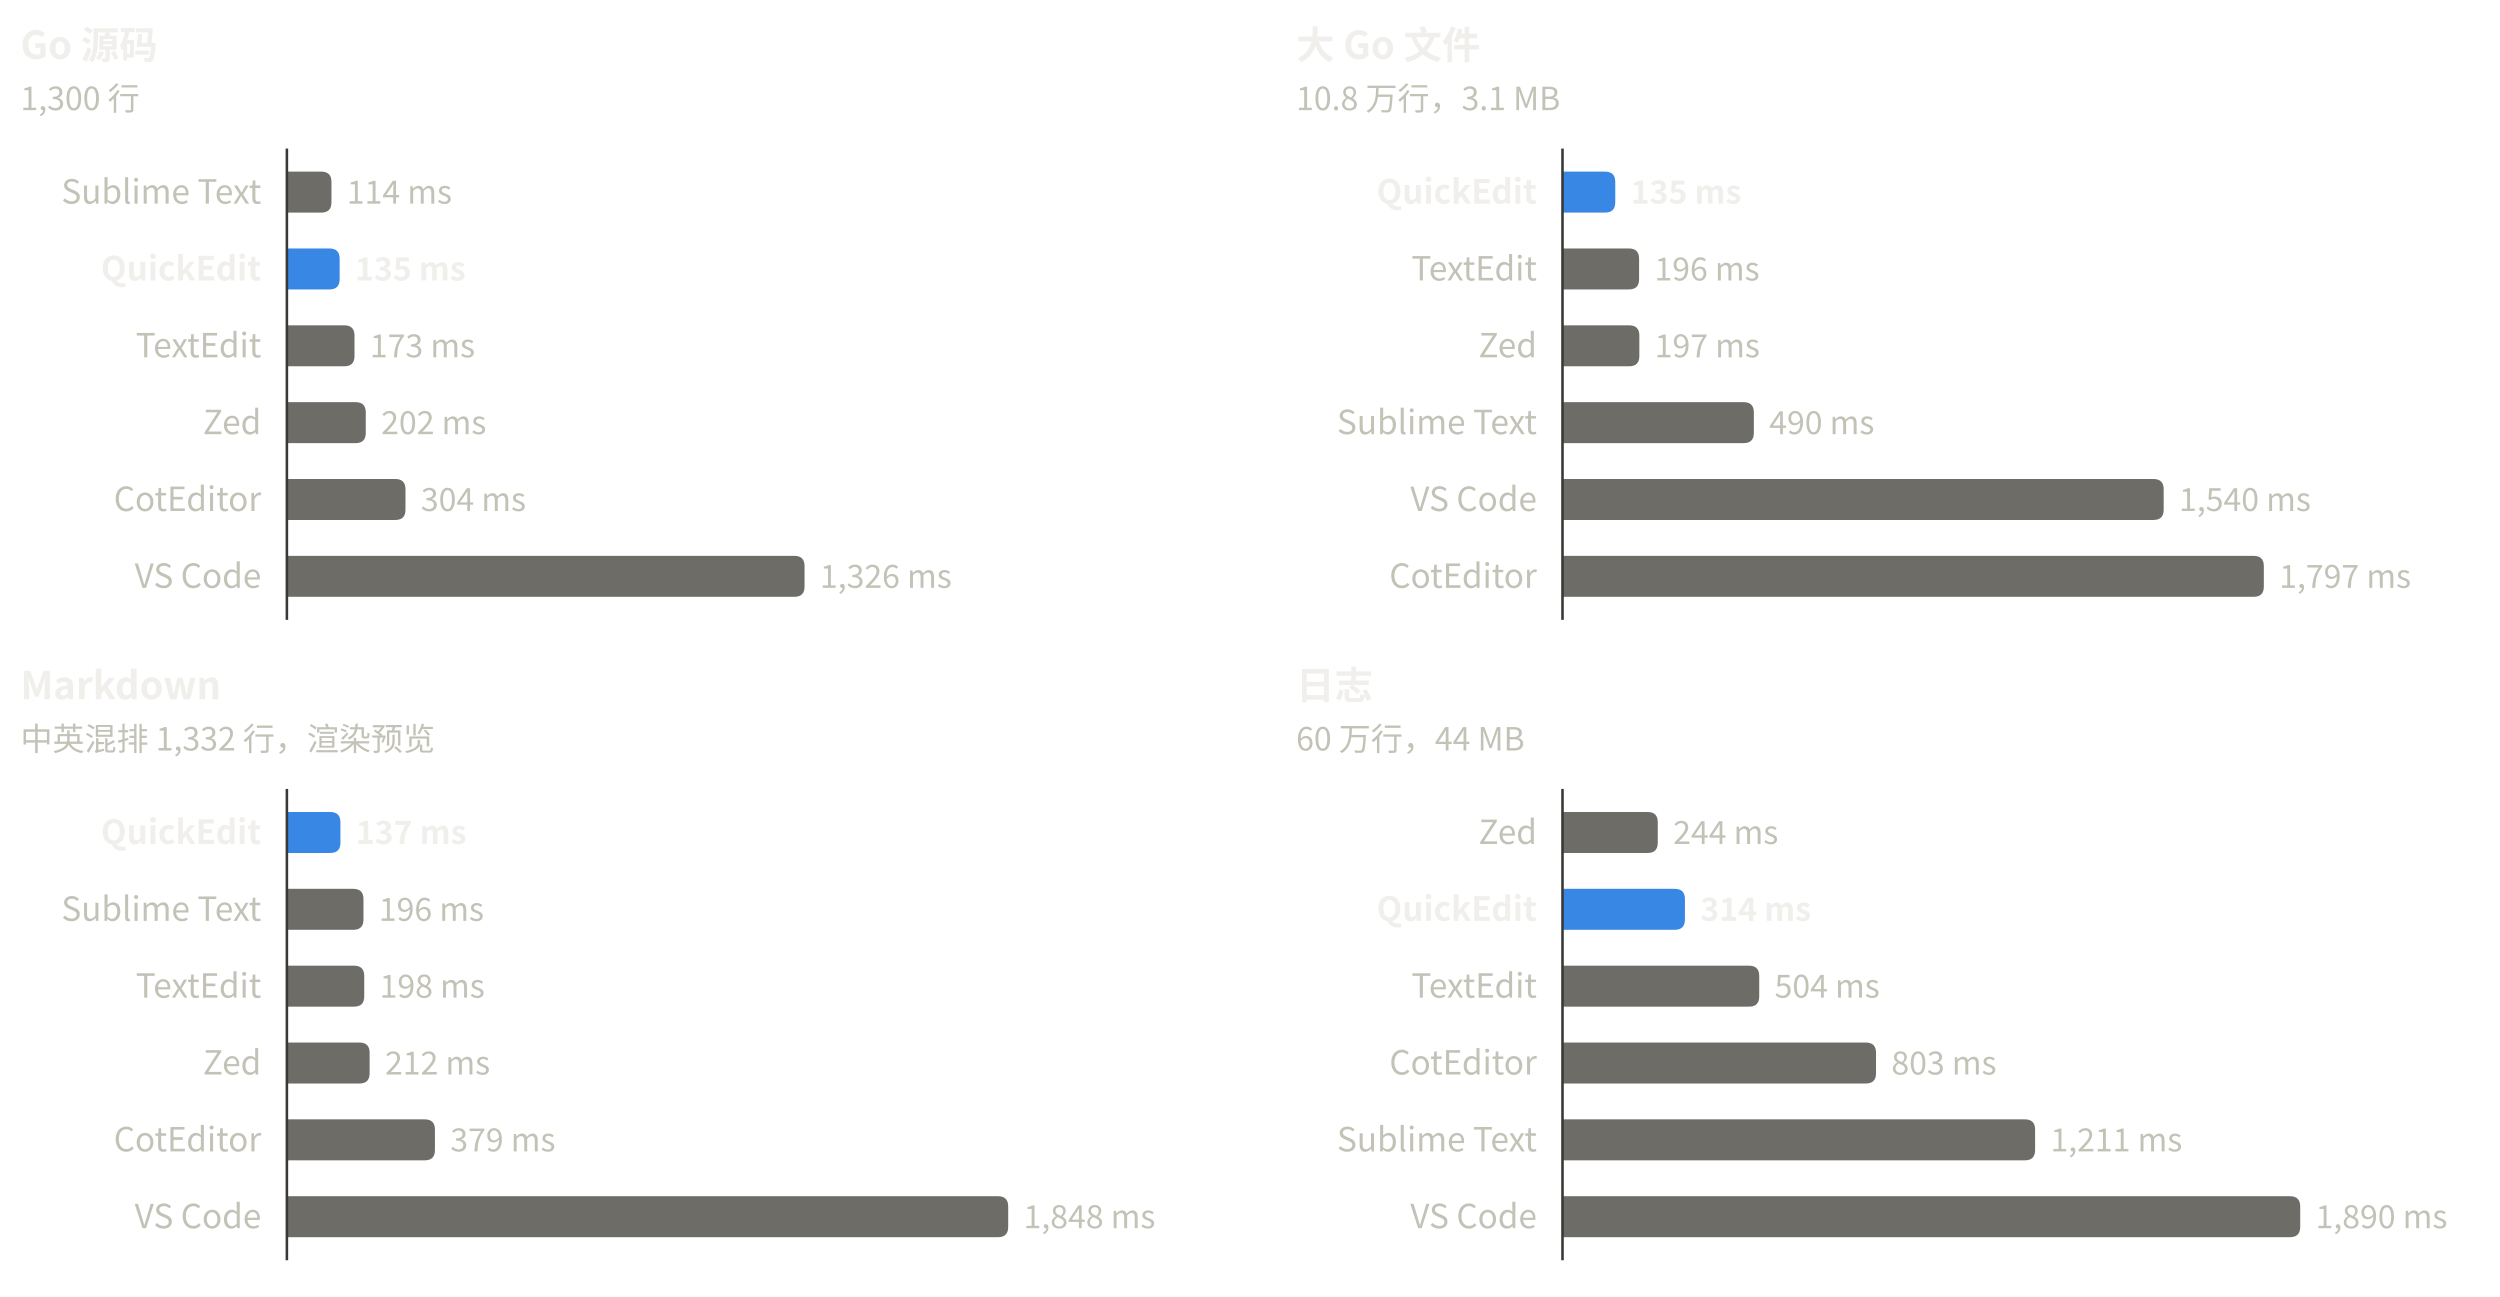
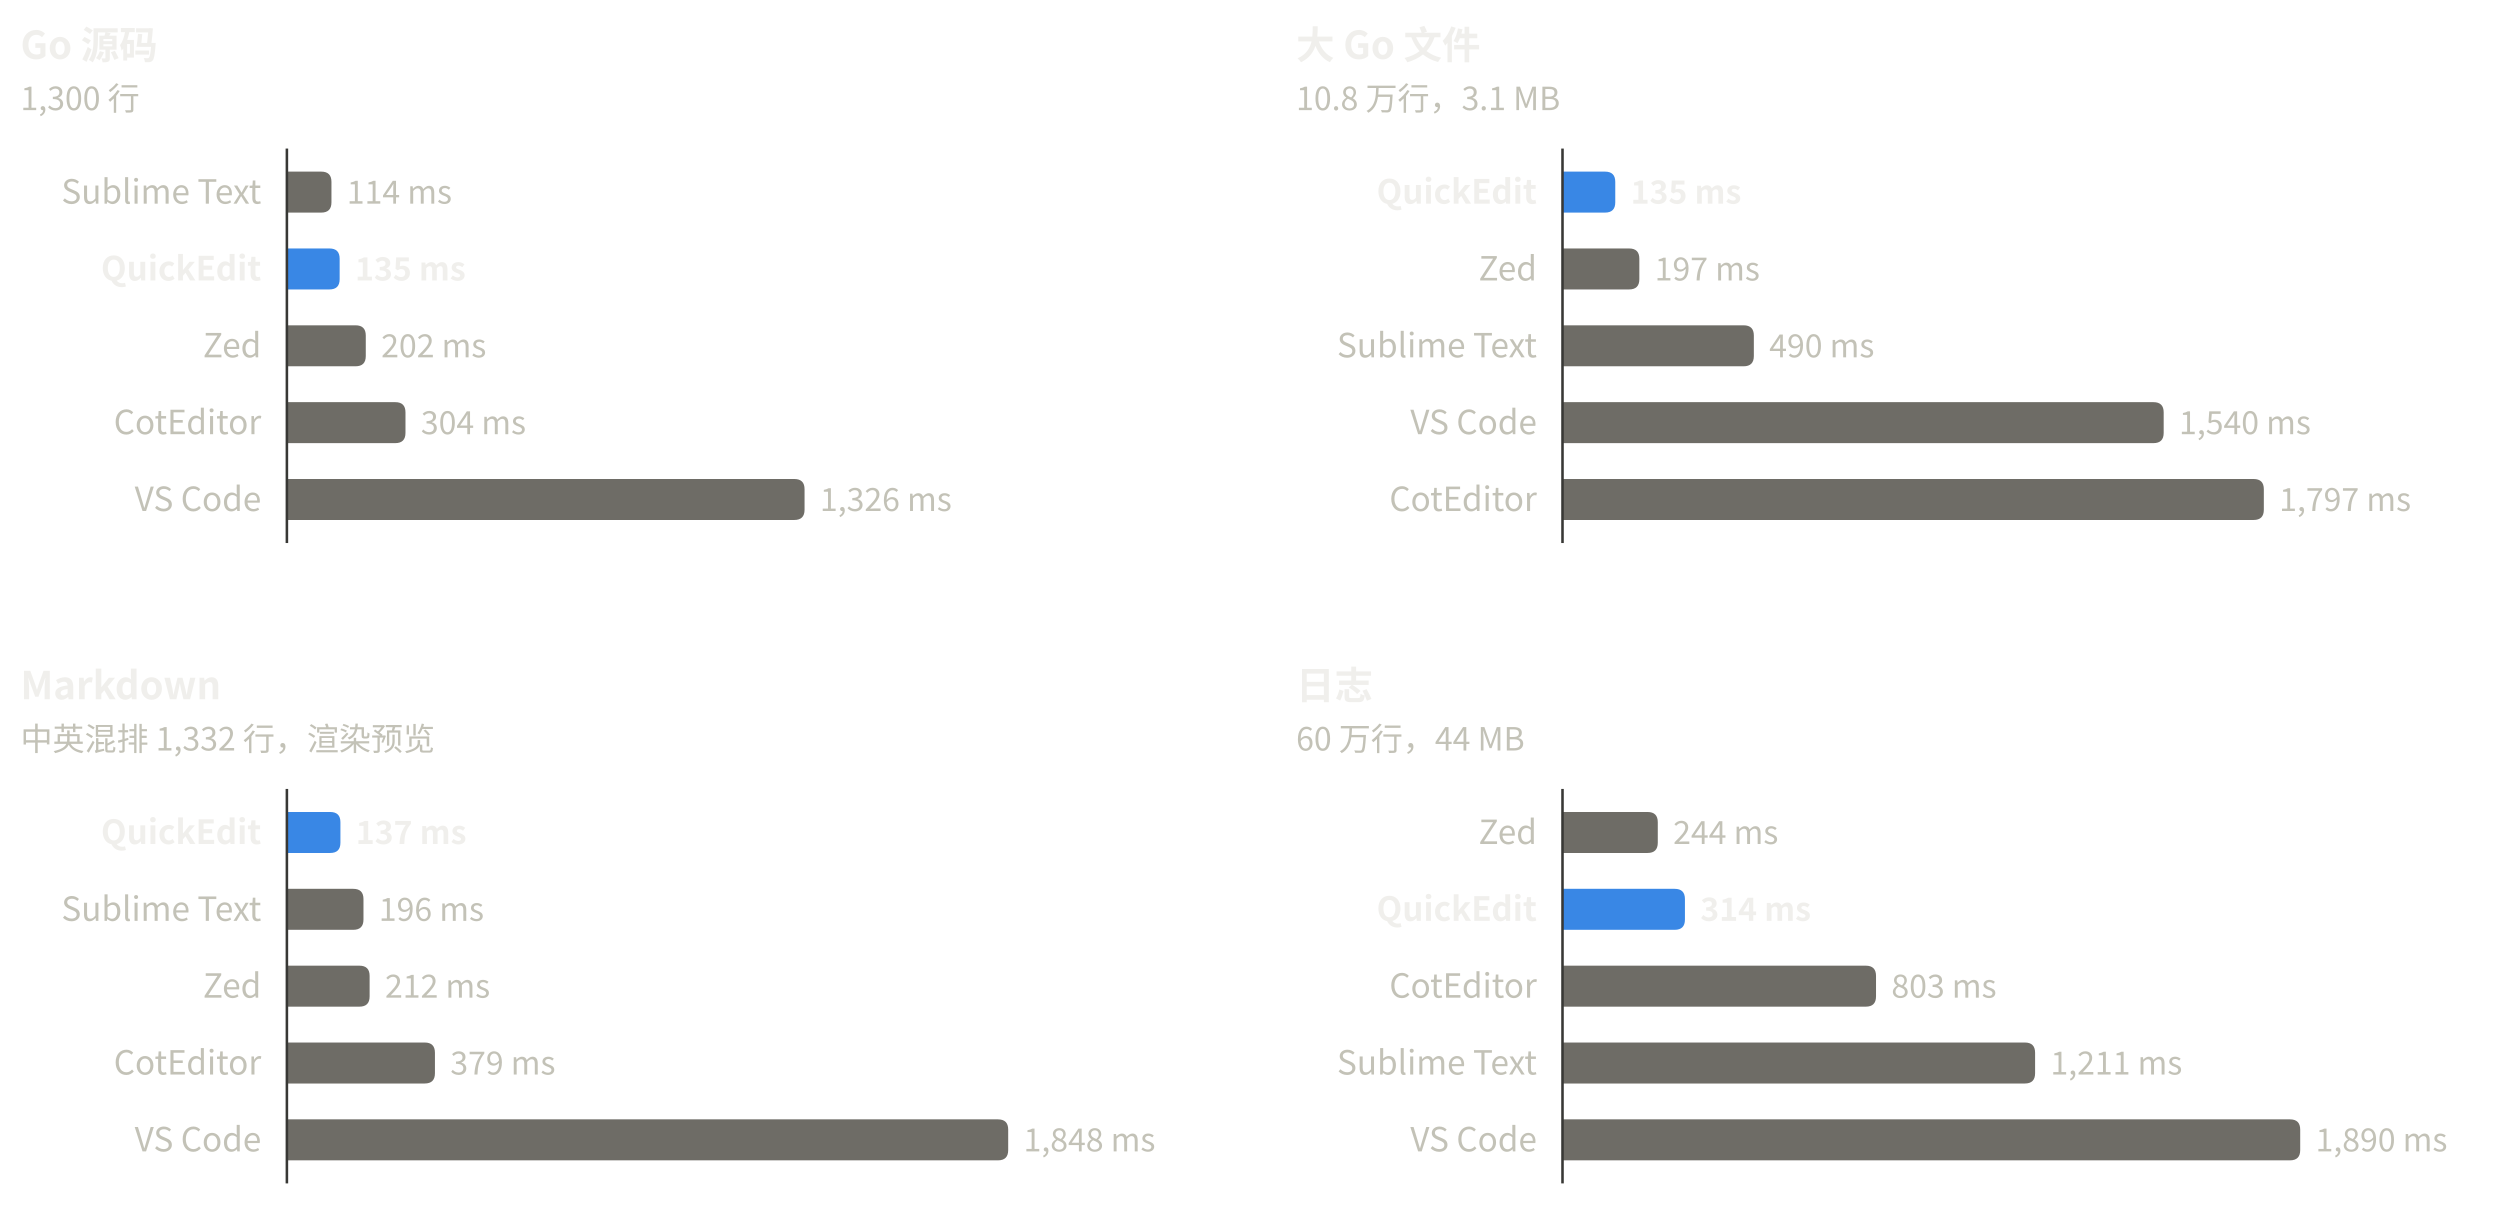
- <svg xmlns="http://www.w3.org/2000/svg" width="976" height="506" viewBox="-8 -8 976 506" role="img" aria-label="编辑器都在后台待命时，打开四种文件的毫秒数" font-family="-apple-system, BlinkMacSystemFont, &quot;Segoe UI&quot;, &quot;PingFang SC&quot;, &quot;Hiragino Sans GB&quot;, &quot;Noto Sans CJK SC&quot;, &quot;Microsoft YaHei&quot;, sans-serif">
+ <svg xmlns="http://www.w3.org/2000/svg" width="976" height="476" viewBox="-8 -8 976 476" role="img" aria-label="编辑器都在后台待命时，打开四种文件的毫秒数" font-family="-apple-system, BlinkMacSystemFont, &quot;Segoe UI&quot;, &quot;PingFang SC&quot;, &quot;Hiragino Sans GB&quot;, &quot;Noto Sans CJK SC&quot;, &quot;Microsoft YaHei&quot;, sans-serif">
  <text x="0.0" y="15.0" font-size="15" font-weight="600" fill="#f0efec" text-anchor="start" style="">Go 源码</text>
  <text x="0.0" y="35.0" font-size="12.5" font-weight="400" fill="#c3c2b7" text-anchor="start" style="">1,300 行</text>
  <text x="94.0" y="71.5" font-size="13" font-weight="400" fill="#c3c2b7" text-anchor="end" style="">Sublime Text</text>
  <path d="M104.0,59.0 H117.4 Q121.4,59.0 121.4,63.0 V71.0 Q121.4,75.0 117.4,75.0 H104.0 Z" fill="#6e6c66" />
  <text x="127.4" y="71.5" font-size="12.5" font-weight="400" fill="#c3c2b7" text-anchor="start" style="font-variant-numeric: tabular-nums;">114 ms</text>
  <text x="94.0" y="101.5" font-size="13" font-weight="600" fill="#f0efec" text-anchor="end" style="">QuickEdit</text>
  <path d="M104.0,89.0 H120.6 Q124.6,89.0 124.6,93.0 V101.0 Q124.6,105.0 120.6,105.0 H104.0 Z" fill="#3987e5" />
  <text x="130.6" y="101.5" font-size="12.5" font-weight="600" fill="#f0efec" text-anchor="start" style="font-variant-numeric: tabular-nums;">135 ms</text>
-   <text x="94.0" y="131.5" font-size="13" font-weight="400" fill="#c3c2b7" text-anchor="end" style="">TextEdit</text>
-   <path d="M104.0,119.0 H126.4 Q130.4,119.0 130.4,123.0 V131.0 Q130.4,135.0 126.4,135.0 H104.0 Z" fill="#6e6c66" />
-   <text x="136.4" y="131.5" font-size="12.5" font-weight="400" fill="#c3c2b7" text-anchor="start" style="font-variant-numeric: tabular-nums;">173 ms</text>
-   <text x="94.0" y="161.5" font-size="13" font-weight="400" fill="#c3c2b7" text-anchor="end" style="">Zed</text>
-   <path d="M104.0,149.0 H130.8 Q134.8,149.0 134.8,153.0 V161.0 Q134.8,165.0 130.8,165.0 H104.0 Z" fill="#6e6c66" />
-   <text x="140.8" y="161.5" font-size="12.5" font-weight="400" fill="#c3c2b7" text-anchor="start" style="font-variant-numeric: tabular-nums;">202 ms</text>
-   <text x="94.0" y="191.5" font-size="13" font-weight="400" fill="#c3c2b7" text-anchor="end" style="">CotEditor</text>
-   <path d="M104.0,179.0 H146.3 Q150.3,179.0 150.3,183.0 V191.0 Q150.3,195.0 146.3,195.0 H104.0 Z" fill="#6e6c66" />
-   <text x="156.3" y="191.5" font-size="12.5" font-weight="400" fill="#c3c2b7" text-anchor="start" style="font-variant-numeric: tabular-nums;">304 ms</text>
-   <text x="94.0" y="221.5" font-size="13" font-weight="400" fill="#c3c2b7" text-anchor="end" style="">VS Code</text>
-   <path d="M104.0,209.0 H302.1 Q306.1,209.0 306.1,213.0 V221.0 Q306.1,225.0 302.1,225.0 H104.0 Z" fill="#6e6c66" />
-   <text x="312.1" y="221.5" font-size="12.5" font-weight="400" fill="#c3c2b7" text-anchor="start" style="font-variant-numeric: tabular-nums;">1,326 ms</text>
-   <line x1="104.0" y1="50" x2="104.0" y2="234" stroke="#383835" stroke-width="1" />
+   <text x="94.0" y="131.5" font-size="13" font-weight="400" fill="#c3c2b7" text-anchor="end" style="">Zed</text>
+   <path d="M104.0,119.0 H130.8 Q134.8,119.0 134.8,123.0 V131.0 Q134.8,135.0 130.8,135.0 H104.0 Z" fill="#6e6c66" />
+   <text x="140.8" y="131.5" font-size="12.5" font-weight="400" fill="#c3c2b7" text-anchor="start" style="font-variant-numeric: tabular-nums;">202 ms</text>
+   <text x="94.0" y="161.5" font-size="13" font-weight="400" fill="#c3c2b7" text-anchor="end" style="">CotEditor</text>
+   <path d="M104.0,149.0 H146.3 Q150.3,149.0 150.3,153.0 V161.0 Q150.3,165.0 146.3,165.0 H104.0 Z" fill="#6e6c66" />
+   <text x="156.3" y="161.5" font-size="12.5" font-weight="400" fill="#c3c2b7" text-anchor="start" style="font-variant-numeric: tabular-nums;">304 ms</text>
+   <text x="94.0" y="191.5" font-size="13" font-weight="400" fill="#c3c2b7" text-anchor="end" style="">VS Code</text>
+   <path d="M104.0,179.0 H302.1 Q306.1,179.0 306.1,183.0 V191.0 Q306.1,195.0 302.1,195.0 H104.0 Z" fill="#6e6c66" />
+   <text x="312.1" y="191.5" font-size="12.5" font-weight="400" fill="#c3c2b7" text-anchor="start" style="font-variant-numeric: tabular-nums;">1,326 ms</text>
+   <line x1="104.0" y1="50" x2="104.0" y2="204" stroke="#383835" stroke-width="1" />
  <text x="498.0" y="15.0" font-size="15" font-weight="600" fill="#f0efec" text-anchor="start" style="">大 Go 文件</text>
  <text x="498.0" y="35.0" font-size="12.5" font-weight="400" fill="#c3c2b7" text-anchor="start" style="">10.8 万行，3.1 MB</text>
  <text x="592.0" y="71.5" font-size="13" font-weight="600" fill="#f0efec" text-anchor="end" style="">QuickEdit</text>
  <path d="M602.0,59.0 H618.6 Q622.6,59.0 622.6,63.0 V71.0 Q622.6,75.0 618.6,75.0 H602.0 Z" fill="#3987e5" />
  <text x="628.6" y="71.5" font-size="12.5" font-weight="600" fill="#f0efec" text-anchor="start" style="font-variant-numeric: tabular-nums;">135 ms</text>
-   <text x="592.0" y="101.5" font-size="13" font-weight="400" fill="#c3c2b7" text-anchor="end" style="">TextEdit</text>
-   <path d="M602.0,89.0 H627.9 Q631.9,89.0 631.9,93.0 V101.0 Q631.9,105.0 627.9,105.0 H602.0 Z" fill="#6e6c66" />
-   <text x="637.9" y="101.5" font-size="12.5" font-weight="400" fill="#c3c2b7" text-anchor="start" style="font-variant-numeric: tabular-nums;">196 ms</text>
-   <text x="592.0" y="131.5" font-size="13" font-weight="400" fill="#c3c2b7" text-anchor="end" style="">Zed</text>
-   <path d="M602.0,119.0 H628.0 Q632.0,119.0 632.0,123.0 V131.0 Q632.0,135.0 628.0,135.0 H602.0 Z" fill="#6e6c66" />
-   <text x="638.0" y="131.5" font-size="12.5" font-weight="400" fill="#c3c2b7" text-anchor="start" style="font-variant-numeric: tabular-nums;">197 ms</text>
-   <text x="592.0" y="161.5" font-size="13" font-weight="400" fill="#c3c2b7" text-anchor="end" style="">Sublime Text</text>
-   <path d="M602.0,149.0 H672.7 Q676.7,149.0 676.7,153.0 V161.0 Q676.7,165.0 672.7,165.0 H602.0 Z" fill="#6e6c66" />
-   <text x="682.7" y="161.5" font-size="12.5" font-weight="400" fill="#c3c2b7" text-anchor="start" style="font-variant-numeric: tabular-nums;">490 ms</text>
-   <text x="592.0" y="191.5" font-size="13" font-weight="400" fill="#c3c2b7" text-anchor="end" style="">VS Code</text>
-   <path d="M602.0,179.0 H832.7 Q836.7,179.0 836.7,183.0 V191.0 Q836.7,195.0 832.7,195.0 H602.0 Z" fill="#6e6c66" />
-   <text x="842.7" y="191.5" font-size="12.5" font-weight="400" fill="#c3c2b7" text-anchor="start" style="font-variant-numeric: tabular-nums;">1,540 ms</text>
-   <text x="592.0" y="221.5" font-size="13" font-weight="400" fill="#c3c2b7" text-anchor="end" style="">CotEditor</text>
-   <path d="M602.0,209.0 H871.8 Q875.8,209.0 875.8,213.0 V221.0 Q875.8,225.0 871.8,225.0 H602.0 Z" fill="#6e6c66" />
-   <text x="881.8" y="221.5" font-size="12.5" font-weight="400" fill="#c3c2b7" text-anchor="start" style="font-variant-numeric: tabular-nums;">1,797 ms</text>
-   <line x1="602.0" y1="50" x2="602.0" y2="234" stroke="#383835" stroke-width="1" />
+   <text x="592.0" y="101.5" font-size="13" font-weight="400" fill="#c3c2b7" text-anchor="end" style="">Zed</text>
+   <path d="M602.0,89.0 H628.0 Q632.0,89.0 632.0,93.0 V101.0 Q632.0,105.0 628.0,105.0 H602.0 Z" fill="#6e6c66" />
+   <text x="638.0" y="101.5" font-size="12.5" font-weight="400" fill="#c3c2b7" text-anchor="start" style="font-variant-numeric: tabular-nums;">197 ms</text>
+   <text x="592.0" y="131.5" font-size="13" font-weight="400" fill="#c3c2b7" text-anchor="end" style="">Sublime Text</text>
+   <path d="M602.0,119.0 H672.7 Q676.7,119.0 676.7,123.0 V131.0 Q676.7,135.0 672.7,135.0 H602.0 Z" fill="#6e6c66" />
+   <text x="682.7" y="131.5" font-size="12.5" font-weight="400" fill="#c3c2b7" text-anchor="start" style="font-variant-numeric: tabular-nums;">490 ms</text>
+   <text x="592.0" y="161.5" font-size="13" font-weight="400" fill="#c3c2b7" text-anchor="end" style="">VS Code</text>
+   <path d="M602.0,149.0 H832.7 Q836.7,149.0 836.7,153.0 V161.0 Q836.7,165.0 832.7,165.0 H602.0 Z" fill="#6e6c66" />
+   <text x="842.7" y="161.5" font-size="12.5" font-weight="400" fill="#c3c2b7" text-anchor="start" style="font-variant-numeric: tabular-nums;">1,540 ms</text>
+   <text x="592.0" y="191.5" font-size="13" font-weight="400" fill="#c3c2b7" text-anchor="end" style="">CotEditor</text>
+   <path d="M602.0,179.0 H871.8 Q875.8,179.0 875.8,183.0 V191.0 Q875.8,195.0 871.8,195.0 H602.0 Z" fill="#6e6c66" />
+   <text x="881.8" y="191.5" font-size="12.5" font-weight="400" fill="#c3c2b7" text-anchor="start" style="font-variant-numeric: tabular-nums;">1,797 ms</text>
+   <line x1="602.0" y1="50" x2="602.0" y2="204" stroke="#383835" stroke-width="1" />
  <text x="0.0" y="265.0" font-size="15" font-weight="600" fill="#f0efec" text-anchor="start" style="">Markdown</text>
  <text x="0.0" y="285.0" font-size="12.5" font-weight="400" fill="#c3c2b7" text-anchor="start" style="">中英混排 1,332 行，渲染预览</text>
  <text x="94.0" y="321.5" font-size="13" font-weight="600" fill="#f0efec" text-anchor="end" style="">QuickEdit</text>
  <path d="M104.0,309.0 H120.9 Q124.9,309.0 124.9,313.0 V321.0 Q124.9,325.0 120.9,325.0 H104.0 Z" fill="#3987e5" />
  <text x="130.9" y="321.5" font-size="12.5" font-weight="600" fill="#f0efec" text-anchor="start" style="font-variant-numeric: tabular-nums;">137 ms</text>
  <text x="94.0" y="351.5" font-size="13" font-weight="400" fill="#c3c2b7" text-anchor="end" style="">Sublime Text</text>
  <path d="M104.0,339.0 H129.9 Q133.9,339.0 133.9,343.0 V351.0 Q133.9,355.0 129.9,355.0 H104.0 Z" fill="#6e6c66" />
  <text x="139.9" y="351.5" font-size="12.5" font-weight="400" fill="#c3c2b7" text-anchor="start" style="font-variant-numeric: tabular-nums;">196 ms</text>
-   <text x="94.0" y="381.5" font-size="13" font-weight="400" fill="#c3c2b7" text-anchor="end" style="">TextEdit</text>
-   <path d="M104.0,369.0 H130.2 Q134.2,369.0 134.2,373.0 V381.0 Q134.2,385.0 130.2,385.0 H104.0 Z" fill="#6e6c66" />
-   <text x="140.2" y="381.5" font-size="12.5" font-weight="400" fill="#c3c2b7" text-anchor="start" style="font-variant-numeric: tabular-nums;">198 ms</text>
-   <text x="94.0" y="411.5" font-size="13" font-weight="400" fill="#c3c2b7" text-anchor="end" style="">Zed</text>
-   <path d="M104.0,399.0 H132.3 Q136.3,399.0 136.3,403.0 V411.0 Q136.3,415.0 132.3,415.0 H104.0 Z" fill="#6e6c66" />
-   <text x="142.3" y="411.5" font-size="12.5" font-weight="400" fill="#c3c2b7" text-anchor="start" style="font-variant-numeric: tabular-nums;">212 ms</text>
-   <text x="94.0" y="441.5" font-size="13" font-weight="400" fill="#c3c2b7" text-anchor="end" style="">CotEditor</text>
-   <path d="M104.0,429.0 H157.8 Q161.8,429.0 161.8,433.0 V441.0 Q161.8,445.0 157.8,445.0 H104.0 Z" fill="#6e6c66" />
-   <text x="167.8" y="441.5" font-size="12.5" font-weight="400" fill="#c3c2b7" text-anchor="start" style="font-variant-numeric: tabular-nums;">379 ms</text>
-   <text x="94.0" y="471.5" font-size="13" font-weight="400" fill="#c3c2b7" text-anchor="end" style="">VS Code</text>
-   <path d="M104.0,459.0 H381.6 Q385.6,459.0 385.6,463.0 V471.0 Q385.6,475.0 381.6,475.0 H104.0 Z" fill="#6e6c66" />
-   <text x="391.6" y="471.5" font-size="12.5" font-weight="400" fill="#c3c2b7" text-anchor="start" style="font-variant-numeric: tabular-nums;">1,848 ms</text>
-   <line x1="104.0" y1="300" x2="104.0" y2="484" stroke="#383835" stroke-width="1" />
+   <text x="94.0" y="381.5" font-size="13" font-weight="400" fill="#c3c2b7" text-anchor="end" style="">Zed</text>
+   <path d="M104.0,369.0 H132.3 Q136.3,369.0 136.3,373.0 V381.0 Q136.3,385.0 132.3,385.0 H104.0 Z" fill="#6e6c66" />
+   <text x="142.3" y="381.5" font-size="12.5" font-weight="400" fill="#c3c2b7" text-anchor="start" style="font-variant-numeric: tabular-nums;">212 ms</text>
+   <text x="94.0" y="411.5" font-size="13" font-weight="400" fill="#c3c2b7" text-anchor="end" style="">CotEditor</text>
+   <path d="M104.0,399.0 H157.8 Q161.8,399.0 161.8,403.0 V411.0 Q161.8,415.0 157.8,415.0 H104.0 Z" fill="#6e6c66" />
+   <text x="167.8" y="411.5" font-size="12.5" font-weight="400" fill="#c3c2b7" text-anchor="start" style="font-variant-numeric: tabular-nums;">379 ms</text>
+   <text x="94.0" y="441.5" font-size="13" font-weight="400" fill="#c3c2b7" text-anchor="end" style="">VS Code</text>
+   <path d="M104.0,429.0 H381.6 Q385.6,429.0 385.6,433.0 V441.0 Q385.6,445.0 381.6,445.0 H104.0 Z" fill="#6e6c66" />
+   <text x="391.6" y="441.5" font-size="12.5" font-weight="400" fill="#c3c2b7" text-anchor="start" style="font-variant-numeric: tabular-nums;">1,848 ms</text>
+   <line x1="104.0" y1="300" x2="104.0" y2="454" stroke="#383835" stroke-width="1" />
  <text x="498.0" y="265.0" font-size="15" font-weight="600" fill="#f0efec" text-anchor="start" style="">日志</text>
  <text x="498.0" y="285.0" font-size="12.5" font-weight="400" fill="#c3c2b7" text-anchor="start" style="">60 万行，44 MB</text>
  <text x="592.0" y="321.5" font-size="13" font-weight="400" fill="#c3c2b7" text-anchor="end" style="">Zed</text>
  <path d="M602.0,309.0 H635.2 Q639.2,309.0 639.2,313.0 V321.0 Q639.2,325.0 635.2,325.0 H602.0 Z" fill="#6e6c66" />
  <text x="645.2" y="321.5" font-size="12.5" font-weight="400" fill="#c3c2b7" text-anchor="start" style="font-variant-numeric: tabular-nums;">244 ms</text>
  <text x="592.0" y="351.5" font-size="13" font-weight="600" fill="#f0efec" text-anchor="end" style="">QuickEdit</text>
  <path d="M602.0,339.0 H645.8 Q649.8,339.0 649.8,343.0 V351.0 Q649.8,355.0 645.8,355.0 H602.0 Z" fill="#3987e5" />
  <text x="655.8" y="351.5" font-size="12.5" font-weight="600" fill="#f0efec" text-anchor="start" style="font-variant-numeric: tabular-nums;">314 ms</text>
-   <text x="592.0" y="381.5" font-size="13" font-weight="400" fill="#c3c2b7" text-anchor="end" style="">TextEdit</text>
-   <path d="M602.0,369.0 H674.8 Q678.8,369.0 678.8,373.0 V381.0 Q678.8,385.0 674.8,385.0 H602.0 Z" fill="#6e6c66" />
-   <text x="684.8" y="381.5" font-size="12.5" font-weight="400" fill="#c3c2b7" text-anchor="start" style="font-variant-numeric: tabular-nums;">504 ms</text>
-   <text x="592.0" y="411.5" font-size="13" font-weight="400" fill="#c3c2b7" text-anchor="end" style="">CotEditor</text>
-   <path d="M602.0,399.0 H720.4 Q724.4,399.0 724.4,403.0 V411.0 Q724.4,415.0 720.4,415.0 H602.0 Z" fill="#6e6c66" />
-   <text x="730.4" y="411.5" font-size="12.5" font-weight="400" fill="#c3c2b7" text-anchor="start" style="font-variant-numeric: tabular-nums;">803 ms</text>
-   <text x="592.0" y="441.5" font-size="13" font-weight="400" fill="#c3c2b7" text-anchor="end" style="">Sublime Text</text>
-   <path d="M602.0,429.0 H782.5 Q786.5,429.0 786.5,433.0 V441.0 Q786.5,445.0 782.5,445.0 H602.0 Z" fill="#6e6c66" />
-   <text x="792.5" y="441.5" font-size="12.5" font-weight="400" fill="#c3c2b7" text-anchor="start" style="font-variant-numeric: tabular-nums;">1,211 ms</text>
-   <text x="592.0" y="471.5" font-size="13" font-weight="400" fill="#c3c2b7" text-anchor="end" style="">VS Code</text>
-   <path d="M602.0,459.0 H886.0 Q890.0,459.0 890.0,463.0 V471.0 Q890.0,475.0 886.0,475.0 H602.0 Z" fill="#6e6c66" />
-   <text x="896.0" y="471.5" font-size="12.5" font-weight="400" fill="#c3c2b7" text-anchor="start" style="font-variant-numeric: tabular-nums;">1,890 ms</text>
-   <line x1="602.0" y1="300" x2="602.0" y2="484" stroke="#383835" stroke-width="1" />
+   <text x="592.0" y="381.5" font-size="13" font-weight="400" fill="#c3c2b7" text-anchor="end" style="">CotEditor</text>
+   <path d="M602.0,369.0 H720.4 Q724.4,369.0 724.4,373.0 V381.0 Q724.4,385.0 720.4,385.0 H602.0 Z" fill="#6e6c66" />
+   <text x="730.4" y="381.5" font-size="12.5" font-weight="400" fill="#c3c2b7" text-anchor="start" style="font-variant-numeric: tabular-nums;">803 ms</text>
+   <text x="592.0" y="411.5" font-size="13" font-weight="400" fill="#c3c2b7" text-anchor="end" style="">Sublime Text</text>
+   <path d="M602.0,399.0 H782.5 Q786.5,399.0 786.5,403.0 V411.0 Q786.5,415.0 782.5,415.0 H602.0 Z" fill="#6e6c66" />
+   <text x="792.5" y="411.5" font-size="12.5" font-weight="400" fill="#c3c2b7" text-anchor="start" style="font-variant-numeric: tabular-nums;">1,211 ms</text>
+   <text x="592.0" y="441.5" font-size="13" font-weight="400" fill="#c3c2b7" text-anchor="end" style="">VS Code</text>
+   <path d="M602.0,429.0 H886.0 Q890.0,429.0 890.0,433.0 V441.0 Q890.0,445.0 886.0,445.0 H602.0 Z" fill="#6e6c66" />
+   <text x="896.0" y="441.5" font-size="12.5" font-weight="400" fill="#c3c2b7" text-anchor="start" style="font-variant-numeric: tabular-nums;">1,890 ms</text>
+   <line x1="602.0" y1="300" x2="602.0" y2="454" stroke="#383835" stroke-width="1" />
</svg>
